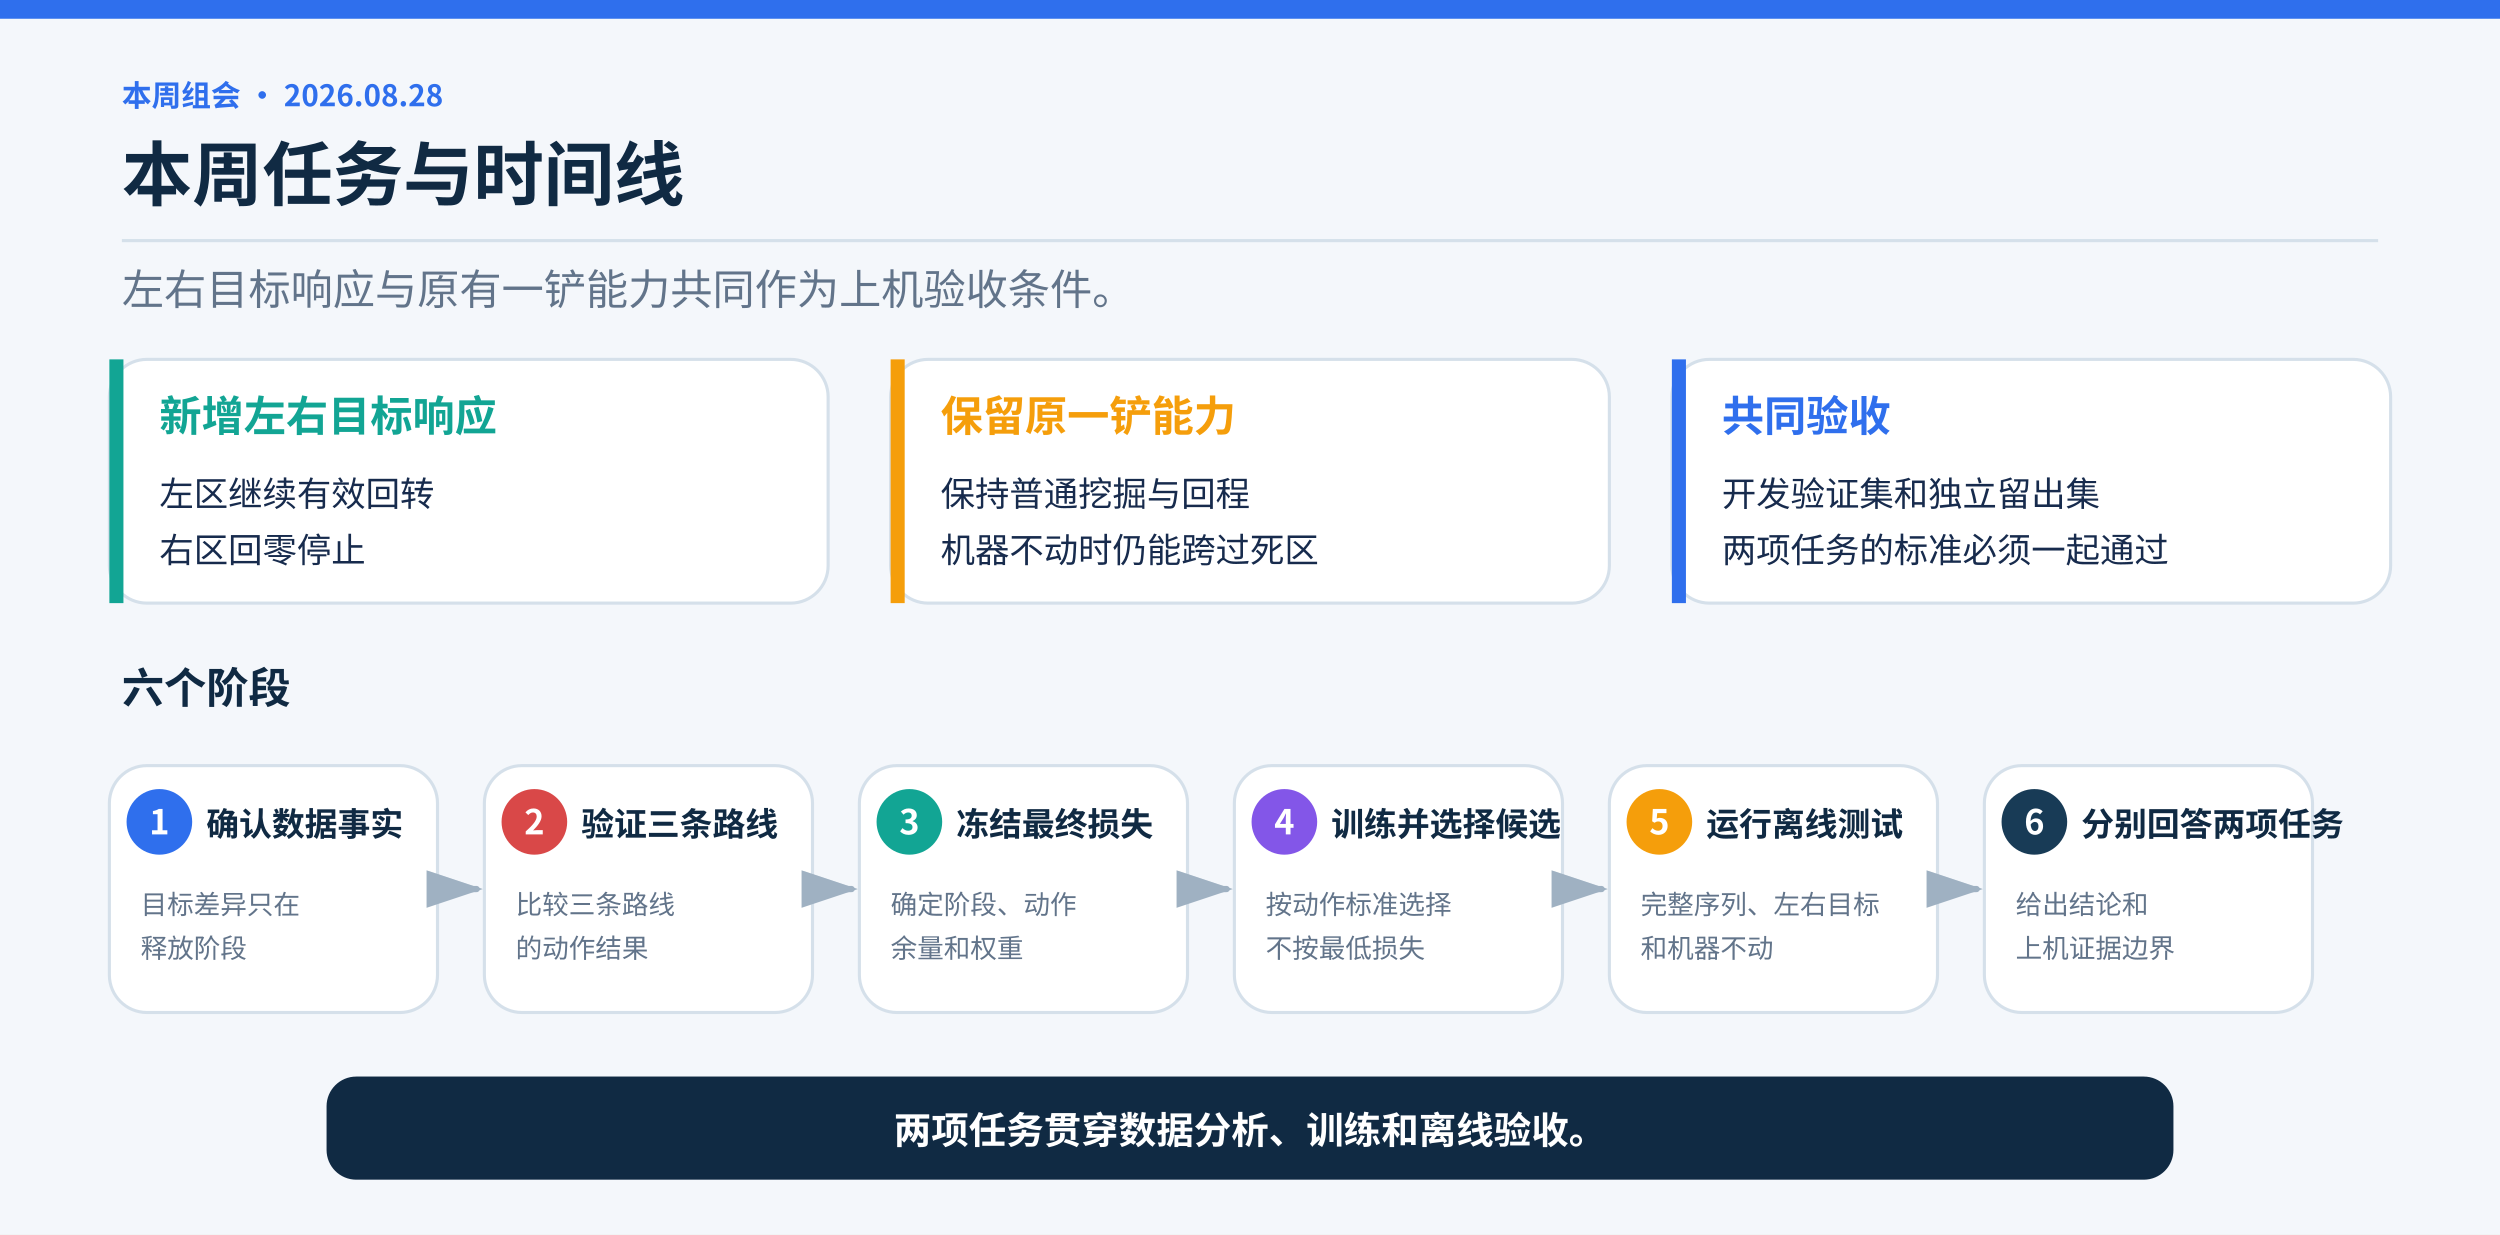
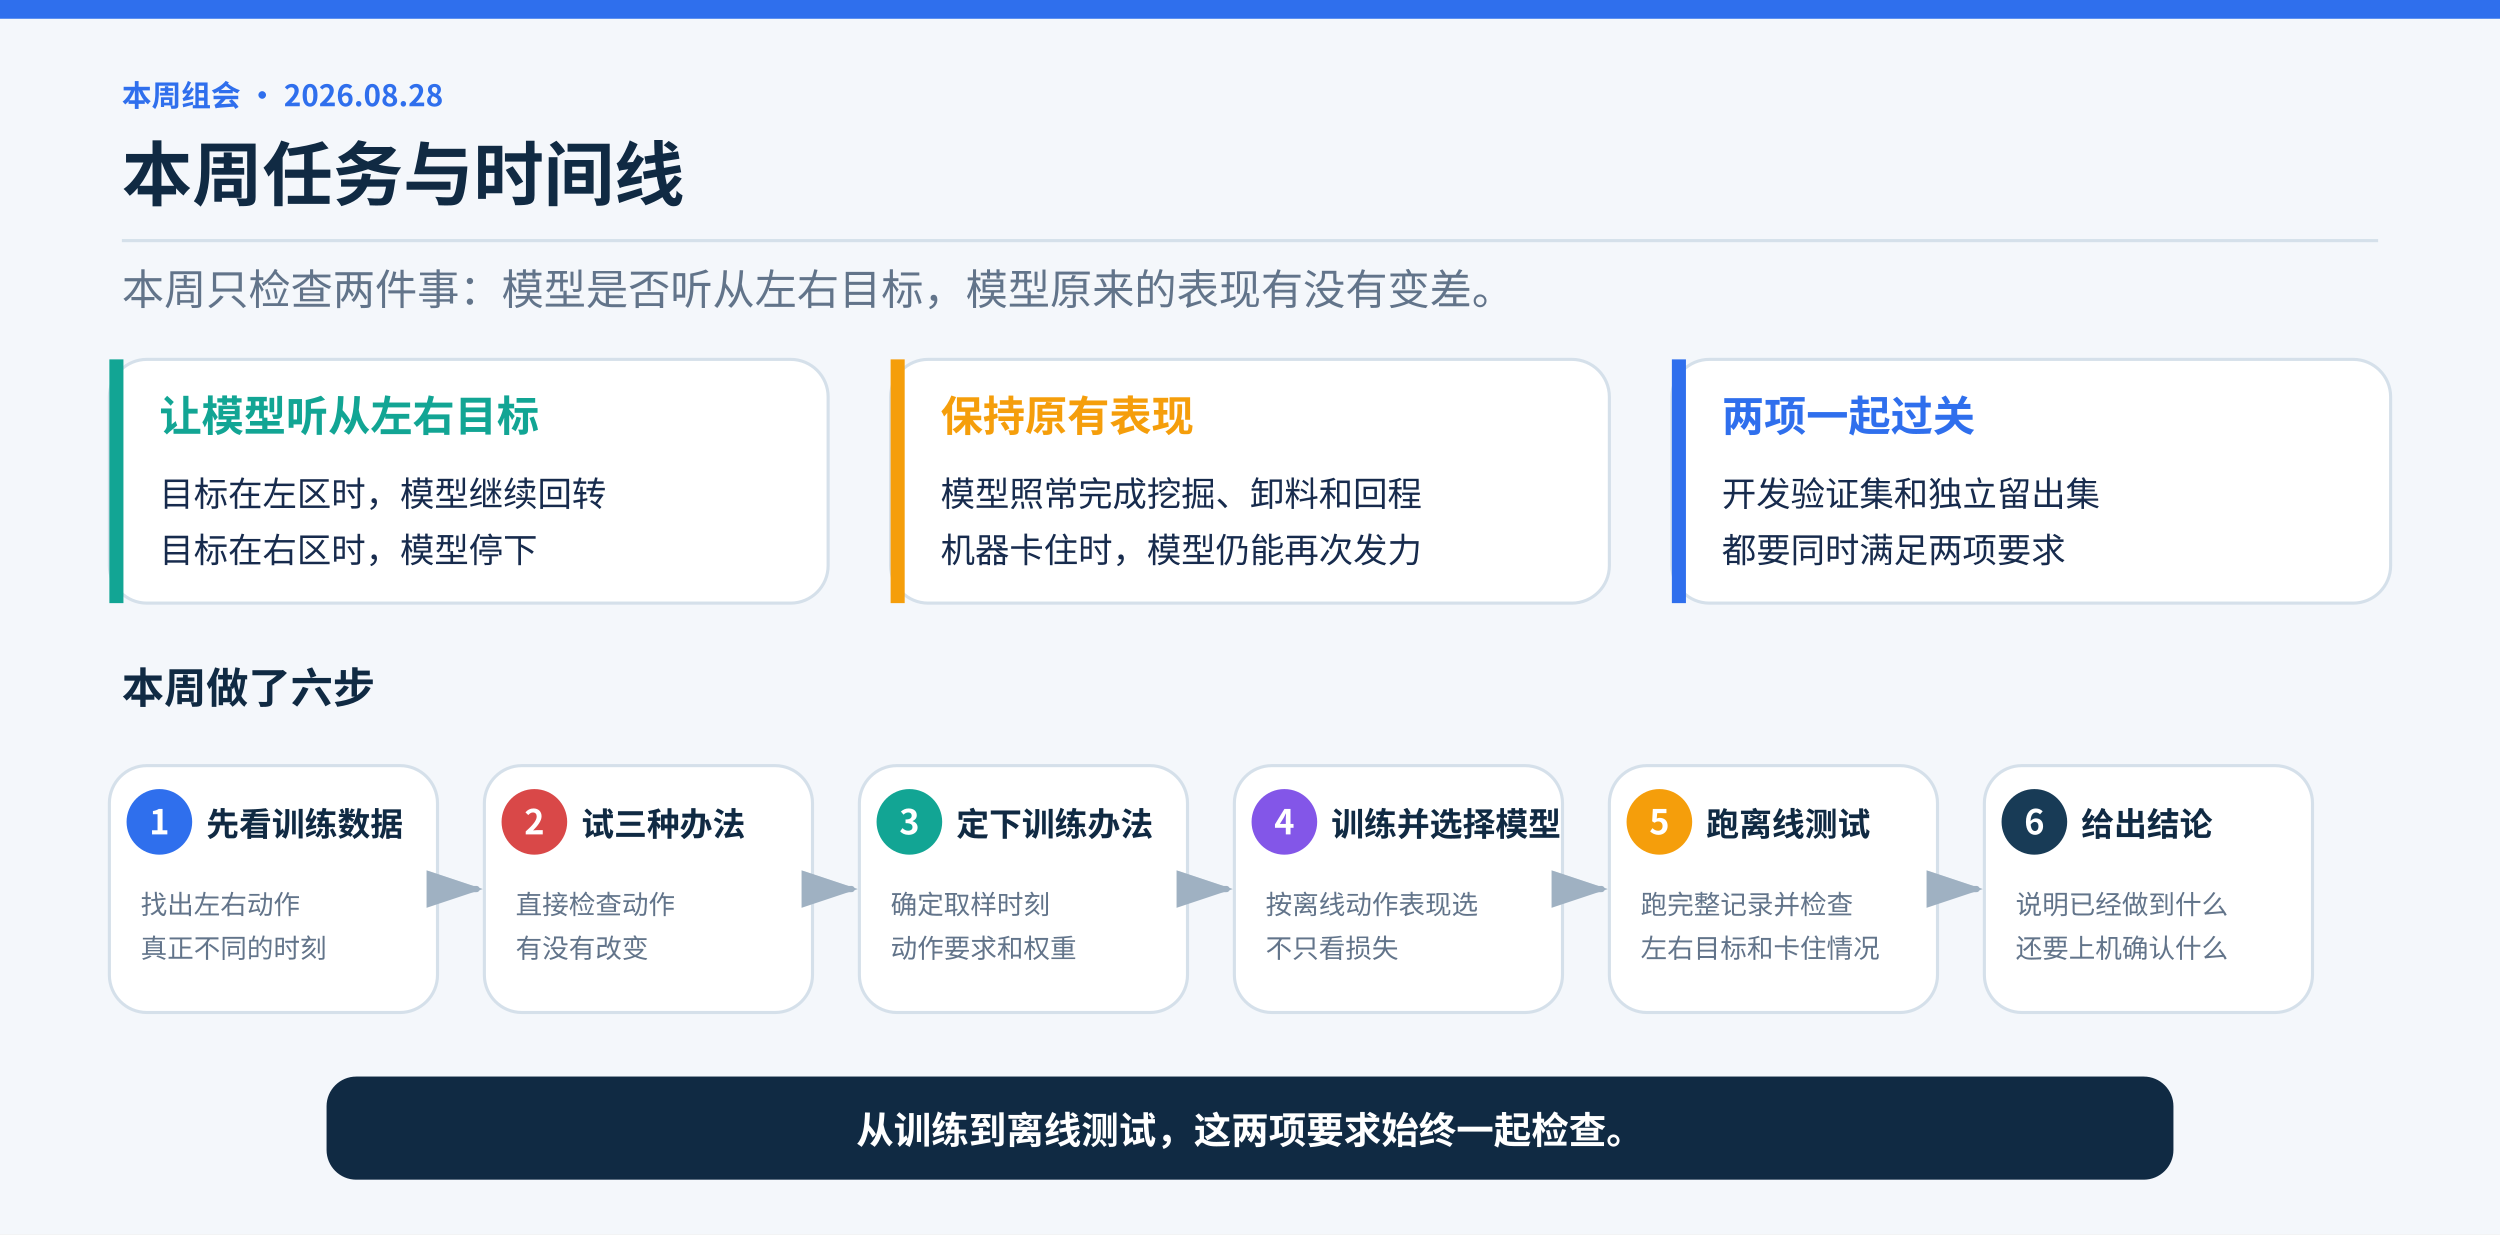
<svg xmlns="http://www.w3.org/2000/svg" viewBox="0 0 1600 790" role="img" aria-labelledby="svg-title svg-desc">
  <defs>
    <marker id="arrowhead" markerWidth="10" markerHeight="10" refX="8" refY="3" orient="auto" markerUnits="strokeWidth">
      <path d="M0,0 L0,6 L9,3 z" fill="#9FB1C2" />
    </marker>
    <style>
      text { font-family: "Noto Sans CJK SC", "Source Han Sans SC", "Microsoft YaHei", Arial, sans-serif; }
    </style>
  </defs>
  <rect width="1600" height="790" fill="#F4F7FB" />
  <rect width="1600" height="12" fill="#2F6FED" />
  <text x="78" y="68" font-family="Noto Sans CJK SC, Source Han Sans SC, Microsoft YaHei, Arial, sans-serif" font-size="19" font-weight="700" fill="#2F6FED">本周组会 · 2026.08.28</text>
  <text x="78" y="128" font-family="Noto Sans CJK SC, Source Han Sans SC, Microsoft YaHei, Arial, sans-serif" font-size="45" font-weight="700" fill="#102A43">本周任务与时间线</text>
  <line x1="78" y1="154" x2="1522" y2="154" stroke="#D5E0EA" stroke-width="2" />
-   <text x="78" y="195" font-size="27" fill="#62748A" font-weight="400" text-anchor="start">左右目标响应与原有一铲能力共同作为上机验收条件。</text>
+   <text x="78" y="195" font-size="27" fill="#62748A" font-weight="400" text-anchor="start">本周只检查两件事：模型是否听从左右目标，模型原来的表现有没有变差。</text>
  <rect x="70" y="230" width="460" height="156" rx="24" fill="#FFFFFF" stroke="#D5E0EA" stroke-width="2" />
  <rect x="70" y="230" width="9" height="156" fill="#12A594" />
-   <text x="102" y="276" font-size="27" fill="#12A594" font-weight="700" text-anchor="start">新增左右目标响应</text>
-   <text x="102" y="324" font-size="22" fill="#172B4D" font-weight="500" text-anchor="start">左区继续有效回转</text>
-   <text x="102" y="360" font-size="22" fill="#172B4D" font-weight="500" text-anchor="start">右区回零停止</text>
+   <text x="102" y="276" font-size="27" fill="#12A594" font-weight="700" text-anchor="start">让模型听从左右目标</text>
+   <text x="102" y="324" font-size="22" fill="#172B4D" font-weight="500" text-anchor="start">目标在左区时，模型继续回转</text>
+   <text x="102" y="360" font-size="22" fill="#172B4D" font-weight="500" text-anchor="start">目标在右区时，模型停下</text>
  <rect x="570" y="230" width="460" height="156" rx="24" fill="#FFFFFF" stroke="#D5E0EA" stroke-width="2" />
  <rect x="570" y="230" width="9" height="156" fill="#F59E0B" />
-   <text x="602" y="276" font-size="27" fill="#F59E0B" font-weight="700" text-anchor="start">保留原一铲能力</text>
-   <text x="602" y="324" font-size="22" fill="#172B4D" font-weight="500" text-anchor="start">保持普通挖掘与回程</text>
-   <text x="602" y="360" font-size="22" fill="#172B4D" font-weight="500" text-anchor="start">机器不动时仍能跨过死区</text>
+   <text x="602" y="276" font-size="27" fill="#F59E0B" font-weight="700" text-anchor="start">保持原有表现</text>
+   <text x="602" y="324" font-size="22" fill="#172B4D" font-weight="500" text-anchor="start">模型照常完成挖掘、卸料和回程</text>
+   <text x="602" y="360" font-size="22" fill="#172B4D" font-weight="500" text-anchor="start">机器卡住时，模型仍能再次发力</text>
  <rect x="1070" y="230" width="460" height="156" rx="24" fill="#FFFFFF" stroke="#D5E0EA" stroke-width="2" />
  <rect x="1070" y="230" width="9" height="156" fill="#2F6FED" />
-   <text x="1102" y="276" font-size="27" fill="#2F6FED" font-weight="700" text-anchor="start">共同验收</text>
+   <text x="1102" y="276" font-size="27" fill="#2F6FED" font-weight="700" text-anchor="start">两项一起过关</text>
  <text x="1102" y="324" font-size="22" fill="#172B4D" font-weight="500" text-anchor="start">开发验证集和独立留出集</text>
-   <text x="1102" y="360" font-size="22" fill="#172B4D" font-weight="500" text-anchor="start">两项任务的标准必须一起通过</text>
-   <text x="78" y="450" font-size="27" fill="#102A43" font-weight="700" text-anchor="start">六个阶段</text>
+   <text x="1102" y="360" font-size="22" fill="#172B4D" font-weight="500" text-anchor="start">都要同时满足两项要求</text>
+   <text x="78" y="450" font-size="27" fill="#102A43" font-weight="700" text-anchor="start">本周做了六步</text>
  <rect x="70" y="490" width="210" height="158" rx="24" fill="#FFFFFF" stroke="#D5E0EA" stroke-width="2" />
  <circle cx="102" cy="526" r="21" fill="#2F6FED" />
  <text x="102" y="534" font-size="22" fill="#FFFFFF" font-weight="700" text-anchor="middle">1</text>
-   <text x="132" y="535" font-size="21" fill="#102A43" font-weight="700" text-anchor="start">确认数据事实</text>
-   <text x="90" y="585" font-size="17" fill="#62748A" font-weight="500" text-anchor="start">目标差异只在</text>
-   <text x="90" y="613" font-size="17" fill="#62748A" font-weight="500" text-anchor="start">释放阶段</text>
+   <text x="132" y="535" font-size="21" fill="#102A43" font-weight="700" text-anchor="start">先看训练数据</text>
+   <text x="90" y="585" font-size="17" fill="#62748A" font-weight="500" text-anchor="start">找出左右动作</text>
+   <text x="90" y="613" font-size="17" fill="#62748A" font-weight="500" text-anchor="start">真正不同的时刻</text>
  <rect x="310" y="490" width="210" height="158" rx="24" fill="#FFFFFF" stroke="#D5E0EA" stroke-width="2" />
  <circle cx="342" cy="526" r="21" fill="#D94848" />
  <text x="342" y="534" font-size="22" fill="#FFFFFF" font-weight="700" text-anchor="middle">2</text>
-   <text x="372" y="535" font-size="21" fill="#102A43" font-weight="700" text-anchor="start">验证三条路线</text>
-   <text x="330" y="585" font-size="17" fill="#62748A" font-weight="500" text-anchor="start">比较三条路线</text>
-   <text x="330" y="613" font-size="17" fill="#62748A" font-weight="500" text-anchor="start">的动作结果</text>
+   <text x="372" y="535" font-size="21" fill="#102A43" font-weight="700" text-anchor="start">试三种办法</text>
+   <text x="330" y="585" font-size="17" fill="#62748A" font-weight="500" text-anchor="start">直接检查动作</text>
+   <text x="330" y="613" font-size="17" fill="#62748A" font-weight="500" text-anchor="start">有没有改变</text>
  <rect x="550" y="490" width="210" height="158" rx="24" fill="#FFFFFF" stroke="#D5E0EA" stroke-width="2" />
  <circle cx="582" cy="526" r="21" fill="#12A594" />
  <text x="582" y="534" font-size="22" fill="#FFFFFF" font-weight="700" text-anchor="middle">3</text>
-   <text x="612" y="535" font-size="21" fill="#102A43" font-weight="700" text-anchor="start">冻结最终损失</text>
-   <text x="570" y="585" font-size="17" fill="#62748A" font-weight="500" text-anchor="start">确定阶段、动作</text>
-   <text x="570" y="613" font-size="17" fill="#62748A" font-weight="500" text-anchor="start">余量和权重</text>
+   <text x="612" y="535" font-size="21" fill="#102A43" font-weight="700" text-anchor="start">定下训练办法</text>
+   <text x="570" y="585" font-size="17" fill="#62748A" font-weight="500" text-anchor="start">确定取样时刻</text>
+   <text x="570" y="613" font-size="17" fill="#62748A" font-weight="500" text-anchor="start">动作要求和权重</text>
  <rect x="790" y="490" width="210" height="158" rx="24" fill="#FFFFFF" stroke="#D5E0EA" stroke-width="2" />
  <circle cx="822" cy="526" r="21" fill="#8356E8" />
  <text x="822" y="534" font-size="22" fill="#FFFFFF" font-weight="700" text-anchor="middle">4</text>
-   <text x="852" y="535" font-size="21" fill="#102A43" font-weight="700" text-anchor="start">训练并选择候选</text>
-   <text x="810" y="585" font-size="17" fill="#62748A" font-weight="500" text-anchor="start">按动作标准选择</text>
-   <text x="810" y="613" font-size="17" fill="#62748A" font-weight="500" text-anchor="start">不按最低损失</text>
+   <text x="852" y="535" font-size="21" fill="#102A43" font-weight="700" text-anchor="start">训练并选择模型</text>
+   <text x="810" y="585" font-size="17" fill="#62748A" font-weight="500" text-anchor="start">按离线动作表现选</text>
+   <text x="810" y="613" font-size="17" fill="#62748A" font-weight="500" text-anchor="start">不只看损失</text>
  <rect x="1030" y="490" width="210" height="158" rx="24" fill="#FFFFFF" stroke="#D5E0EA" stroke-width="2" />
  <circle cx="1062" cy="526" r="21" fill="#F59E0B" />
  <text x="1062" y="534" font-size="22" fill="#FFFFFF" font-weight="700" text-anchor="middle">5</text>
-   <text x="1092" y="535" font-size="21" fill="#102A43" font-weight="700" text-anchor="start">运行离线测试</text>
-   <text x="1050" y="585" font-size="17" fill="#62748A" font-weight="500" text-anchor="start">完整序列、左右目标</text>
-   <text x="1050" y="613" font-size="17" fill="#62748A" font-weight="500" text-anchor="start">和机器不动</text>
+   <text x="1092" y="535" font-size="21" fill="#102A43" font-weight="700" text-anchor="start">跑离线测试</text>
+   <text x="1050" y="585" font-size="17" fill="#62748A" font-weight="500" text-anchor="start">跑完整记录并检查</text>
+   <text x="1050" y="613" font-size="17" fill="#62748A" font-weight="500" text-anchor="start">左右目标和卡住情况</text>
  <rect x="1270" y="490" width="210" height="158" rx="24" fill="#FFFFFF" stroke="#D5E0EA" stroke-width="2" />
  <circle cx="1302" cy="526" r="21" fill="#183B56" />
  <text x="1302" y="534" font-size="22" fill="#FFFFFF" font-weight="700" text-anchor="middle">6</text>
-   <text x="1332" y="535" font-size="21" fill="#102A43" font-weight="700" text-anchor="start">分别回答两项任务</text>
-   <text x="1290" y="585" font-size="17" fill="#62748A" font-weight="500" text-anchor="start">给出结论和</text>
-   <text x="1290" y="613" font-size="17" fill="#62748A" font-weight="500" text-anchor="start">上机证据边界</text>
+   <text x="1332" y="535" font-size="21" fill="#102A43" font-weight="700" text-anchor="start">给出结论</text>
+   <text x="1290" y="585" font-size="17" fill="#62748A" font-weight="500" text-anchor="start">说明已经做到什么</text>
+   <text x="1290" y="613" font-size="17" fill="#62748A" font-weight="500" text-anchor="start">还要上机确认什么</text>
  <line x1="282" y1="569" x2="305" y2="569" stroke="#9FB1C2" stroke-width="4" stroke-linecap="round" marker-end="url(#arrowhead)" />
  <line x1="522" y1="569" x2="545" y2="569" stroke="#9FB1C2" stroke-width="4" stroke-linecap="round" marker-end="url(#arrowhead)" />
  <line x1="762" y1="569" x2="785" y2="569" stroke="#9FB1C2" stroke-width="4" stroke-linecap="round" marker-end="url(#arrowhead)" />
  <line x1="1002" y1="569" x2="1025" y2="569" stroke="#9FB1C2" stroke-width="4" stroke-linecap="round" marker-end="url(#arrowhead)" />
  <line x1="1242" y1="569" x2="1265" y2="569" stroke="#9FB1C2" stroke-width="4" stroke-linecap="round" marker-end="url(#arrowhead)" />
  <rect x="210" y="690" width="1180" height="64" rx="18" fill="#102A43" stroke="#102A43" stroke-width="2" />
-   <text x="800" y="732" font-size="24" fill="#FFFFFF" font-weight="700" text-anchor="middle">两项任务贯穿数据分析、训练和离线验收。</text>
+   <text x="800" y="732" font-size="24" fill="#FFFFFF" font-weight="700" text-anchor="middle">从训练到离线测试，这两项要求始终一起检查。</text>
</svg>
